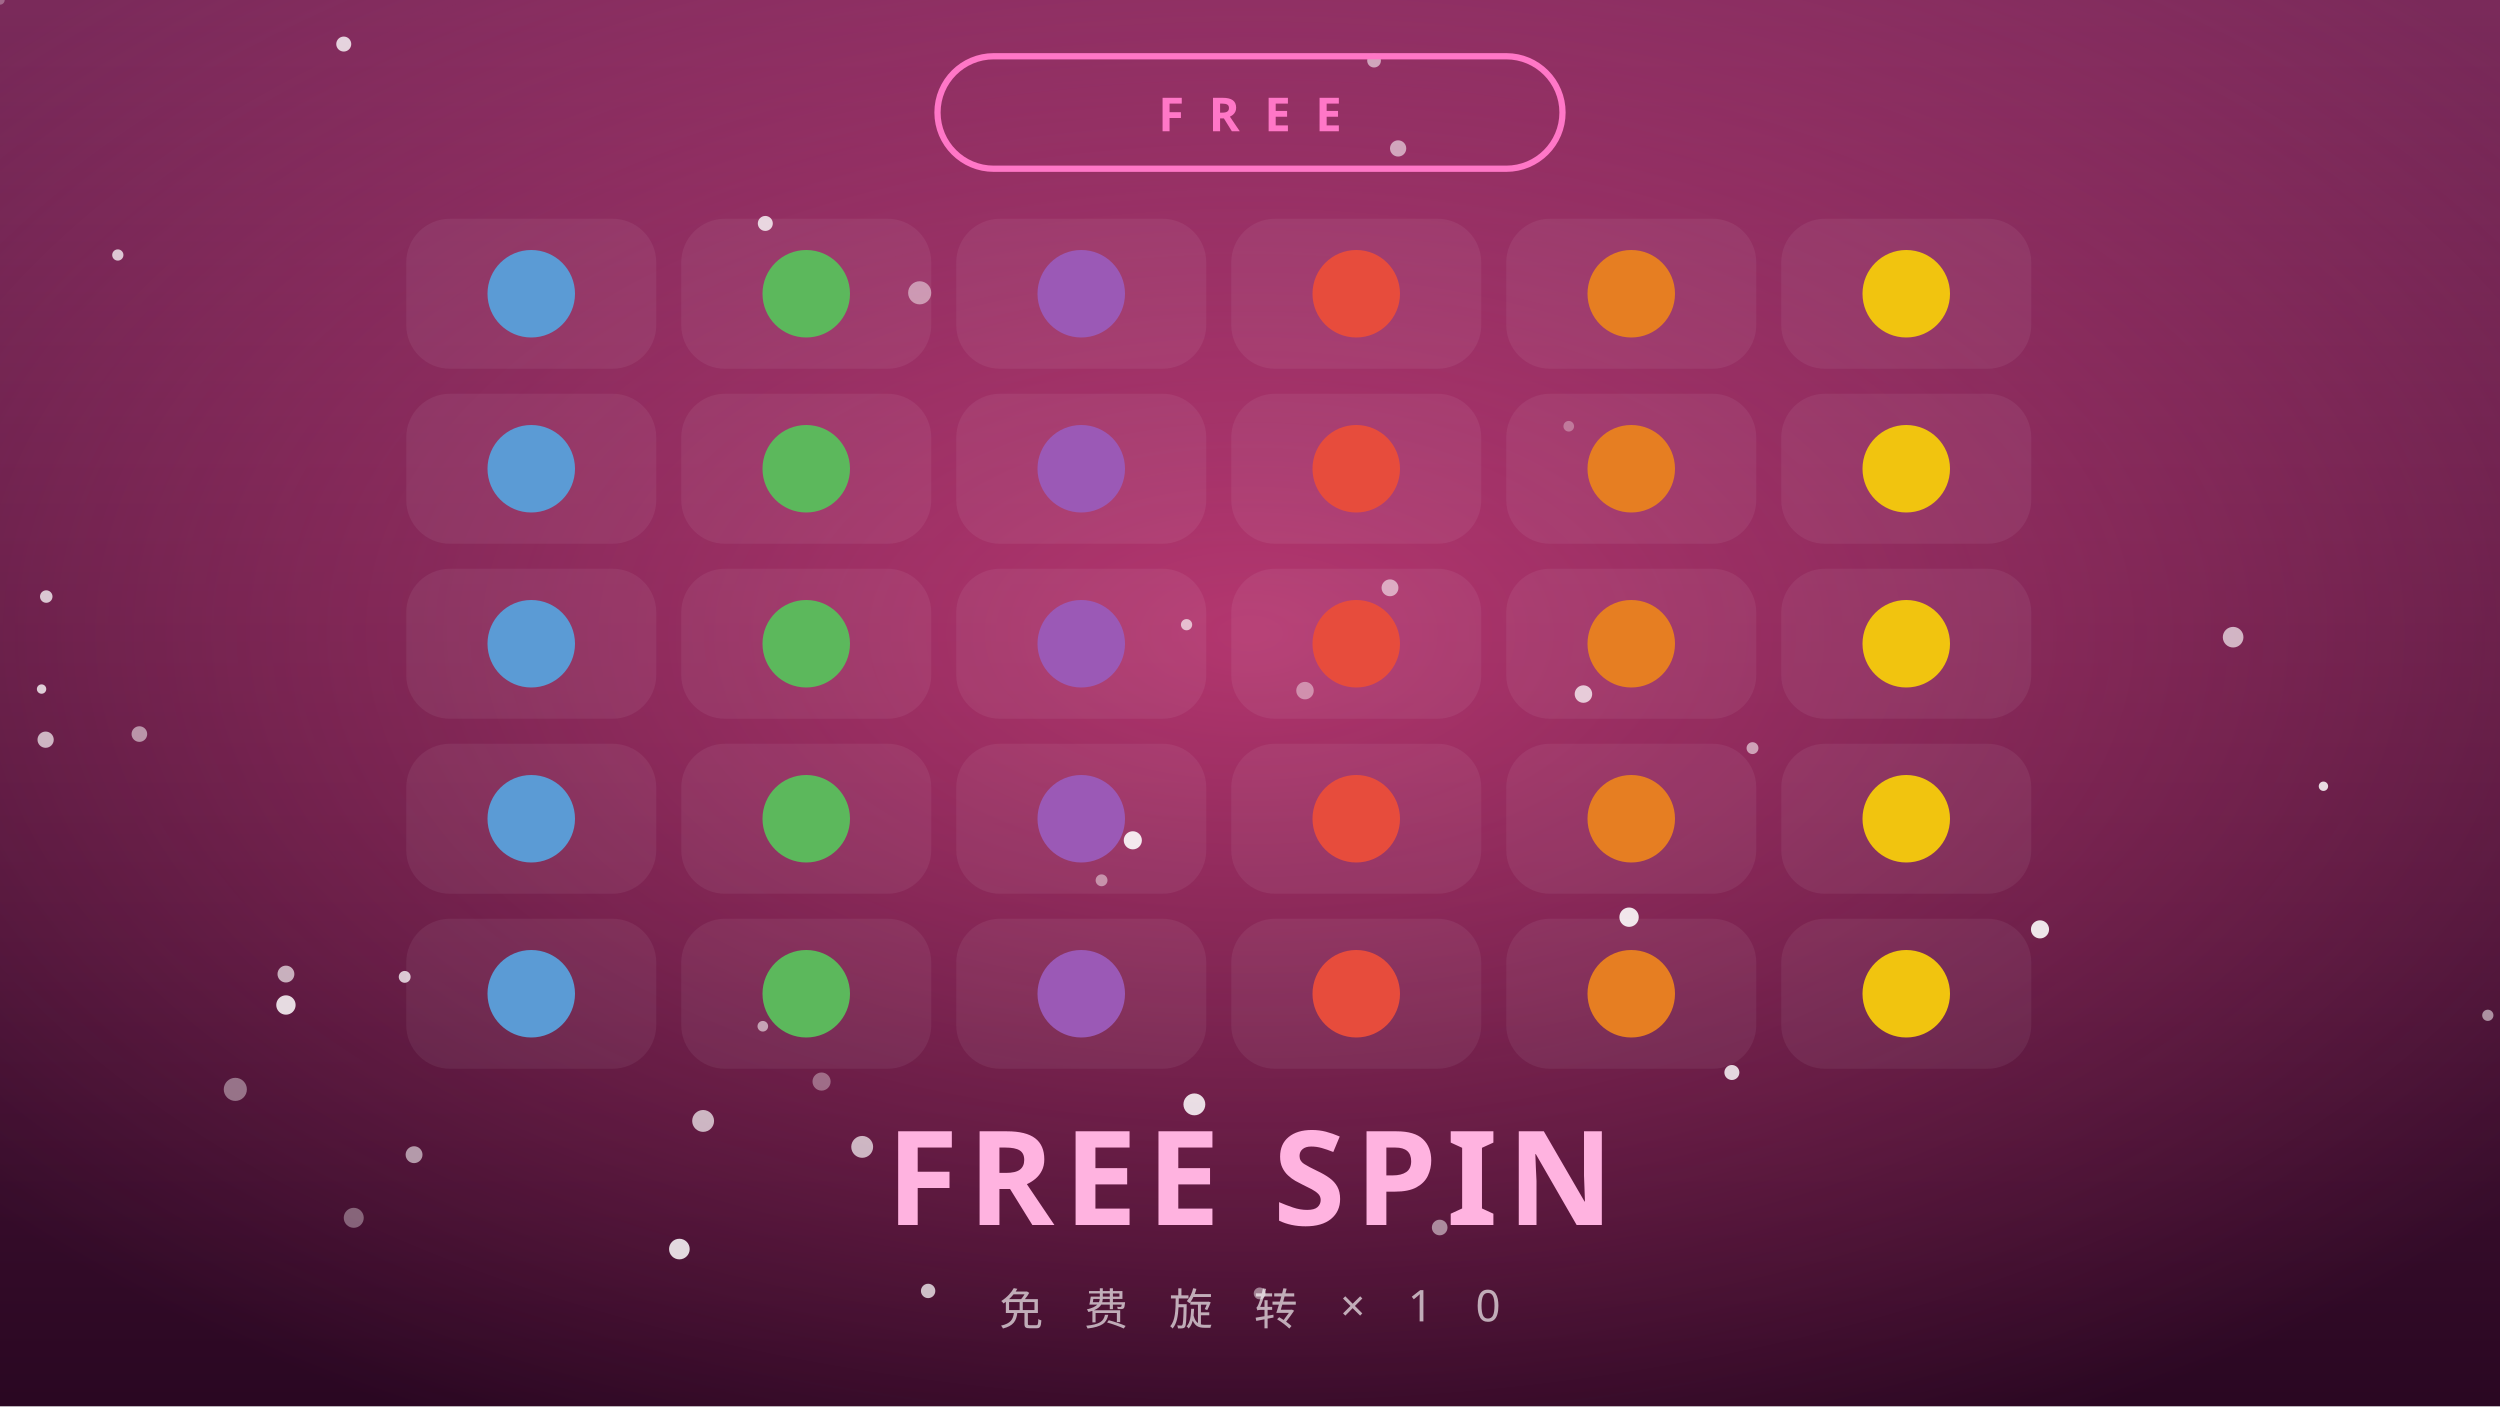
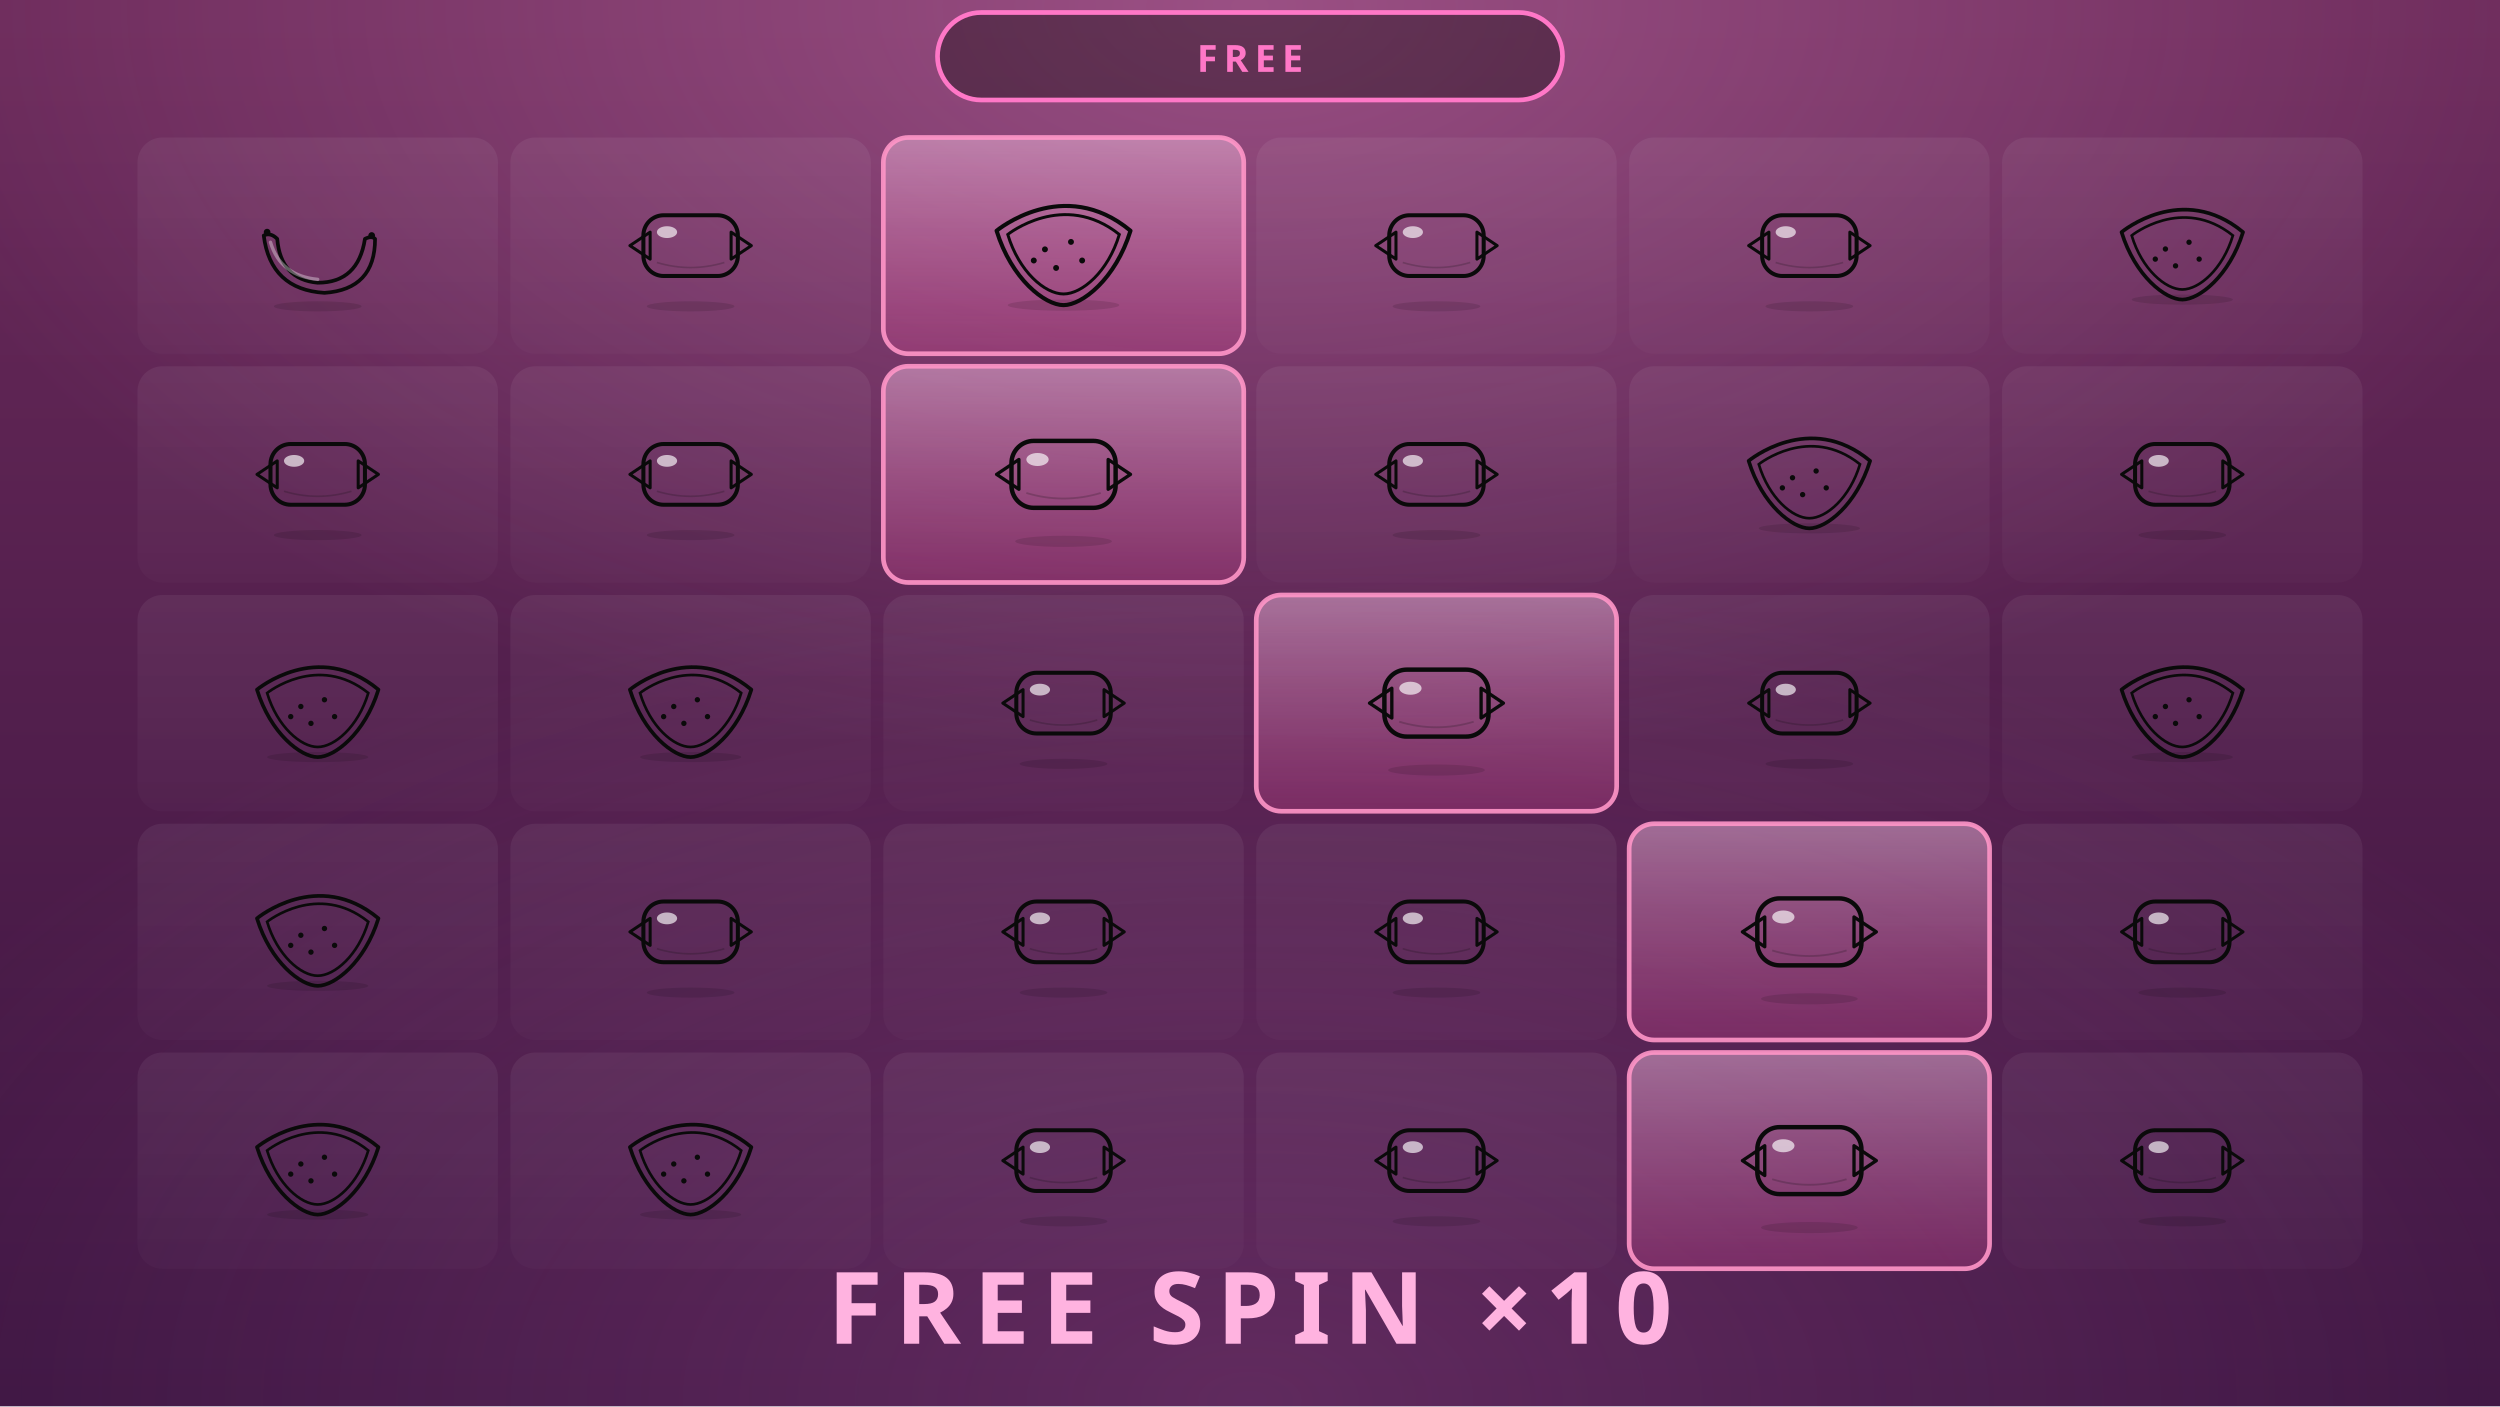
<svg xmlns="http://www.w3.org/2000/svg" viewBox="0 0 800 450" preserveAspectRatio="xMidYMid slice">
  <defs>
-     <linearGradient id="bg" x1="0" y1="0" x2="0" y2="1">
-       <stop offset="0" stop-color="#7a2a5a" />
-       <stop offset="1" stop-color="#2a0722" />
+     <linearGradient id="cellbg" x1="0" y1="0" x2="0" y2="1">
+       <stop offset="0" stop-color="#fff" stop-opacity=".06" />
+       <stop offset="1" stop-color="#fff" stop-opacity=".02" />
    </linearGradient>
-     <radialGradient id="glow" cx="0.5" cy="0.45" r="0.65">
-       <stop offset="0" stop-color="#ff4d94" stop-opacity=".55" />
-       <stop offset="1" stop-color="#ff4d94" stop-opacity="0" />
+     <linearGradient id="hlbg" x1="0" y1="0" x2="0" y2="1">
+       <stop offset="0" stop-color="#ffc8eb" stop-opacity=".4" />
+       <stop offset="1" stop-color="#d63b8a" stop-opacity=".25" />
+     </linearGradient>
+     <radialGradient id="st1" cx="50%" cy="0%" r="55%">
+       <stop offset="0" stop-color="#ffa0dc" stop-opacity=".32" />
+       <stop offset="1" stop-color="#ffa0dc" stop-opacity="0" />
    </radialGradient>
+     <radialGradient id="st2" cx="50%" cy="100%" r="60%">
+       <stop offset="0" stop-color="#e678c8" stop-opacity=".22" />
+       <stop offset="1" stop-color="#e678c8" stop-opacity="0" />
+     </radialGradient>
+     <linearGradient id="stbg" x1="0" y1="0" x2="0" y2="1">
+       <stop offset="0" stop-color="#6b2a5a" />
+       <stop offset="1" stop-color="#3a1440" />
+     </linearGradient>
  </defs>
-   <rect width="800" height="450" fill="url(#bg)" />
-   <rect width="800" height="450" fill="url(#glow)" />
-   <circle cx="0.0" cy="0.0" r="1.5" fill="#fff" opacity="0.30" />
-   <circle cx="132.5" cy="369.5" r="2.7" fill="#fff" opacity="0.57" />
-   <circle cx="652.8" cy="297.4" r="2.9" fill="#fff" opacity="0.88" />
-   <circle cx="444.8" cy="188.1" r="2.7" fill="#fff" opacity="0.57" />
-   <circle cx="129.5" cy="312.6" r="1.9" fill="#fff" opacity="0.76" />
-   <circle cx="460.7" cy="392.8" r="2.5" fill="#fff" opacity="0.50" />
-   <circle cx="362.5" cy="268.9" r="2.9" fill="#fff" opacity="0.89" />
-   <circle cx="91.5" cy="311.7" r="2.7" fill="#fff" opacity="0.65" />
-   <circle cx="379.7" cy="199.9" r="1.8" fill="#fff" opacity="0.66" />
-   <circle cx="13.3" cy="220.5" r="1.5" fill="#fff" opacity="0.78" />
-   <circle cx="294.3" cy="93.7" r="3.7" fill="#fff" opacity="0.48" />
-   <circle cx="554.2" cy="343.2" r="2.4" fill="#fff" opacity="0.82" />
-   <circle cx="75.3" cy="348.6" r="3.7" fill="#fff" opacity="0.40" />
-   <circle cx="113.2" cy="389.7" r="3.2" fill="#fff" opacity="0.35" />
-   <circle cx="44.6" cy="234.9" r="2.5" fill="#fff" opacity="0.52" />
-   <circle cx="714.6" cy="203.9" r="3.3" fill="#fff" opacity="0.66" />
-   <circle cx="37.7" cy="81.6" r="1.8" fill="#fff" opacity="0.74" />
-   <circle cx="796.1" cy="324.9" r="1.8" fill="#fff" opacity="0.53" />
-   <circle cx="244.9" cy="71.5" r="2.4" fill="#fff" opacity="0.79" />
-   <circle cx="14.8" cy="190.9" r="2.0" fill="#fff" opacity="0.75" />
-   <circle cx="352.5" cy="281.7" r="1.9" fill="#fff" opacity="0.46" />
-   <circle cx="743.5" cy="251.6" r="1.5" fill="#fff" opacity="0.84" />
-   <circle cx="417.6" cy="221.0" r="2.8" fill="#fff" opacity="0.42" />
-   <circle cx="439.7" cy="19.4" r="2.2" fill="#fff" opacity="0.57" />
-   <circle cx="403.1" cy="413.9" r="1.9" fill="#fff" opacity="0.46" />
-   <circle cx="506.7" cy="222.1" r="2.8" fill="#fff" opacity="0.74" />
-   <circle cx="560.8" cy="239.4" r="1.9" fill="#fff" opacity="0.56" />
-   <circle cx="110.0" cy="14.1" r="2.4" fill="#fff" opacity="0.79" />
-   <circle cx="244.1" cy="328.4" r="1.7" fill="#fff" opacity="0.56" />
-   <circle cx="297.0" cy="413.1" r="2.3" fill="#fff" opacity="0.73" />
-   <circle cx="217.4" cy="399.7" r="3.3" fill="#fff" opacity="0.84" />
-   <circle cx="91.5" cy="321.6" r="3.1" fill="#fff" opacity="0.84" />
-   <circle cx="382.2" cy="353.4" r="3.5" fill="#fff" opacity="0.85" />
-   <circle cx="447.4" cy="47.5" r="2.6" fill="#fff" opacity="0.57" />
-   <circle cx="502.0" cy="136.4" r="1.7" fill="#fff" opacity="0.31" />
-   <circle cx="275.9" cy="367.0" r="3.5" fill="#fff" opacity="0.68" />
-   <circle cx="521.3" cy="293.5" r="3.1" fill="#fff" opacity="0.88" />
-   <circle cx="262.9" cy="346.1" r="2.9" fill="#fff" opacity="0.35" />
-   <circle cx="14.6" cy="236.7" r="2.6" fill="#fff" opacity="0.67" />
-   <circle cx="225.0" cy="358.7" r="3.5" fill="#fff" opacity="0.68" />
-   <rect x="130" y="70" width="80" height="48" rx="14" fill="#fff" opacity="0.06" />
-   <circle cx="170" cy="94" r="14" fill="#5b9bd5" />
-   <rect x="218" y="70" width="80" height="48" rx="14" fill="#fff" opacity="0.06" />
-   <circle cx="258" cy="94" r="14" fill="#5cb85c" />
-   <rect x="306" y="70" width="80" height="48" rx="14" fill="#fff" opacity="0.06" />
-   <circle cx="346" cy="94" r="14" fill="#9b59b6" />
-   <rect x="394" y="70" width="80" height="48" rx="14" fill="#fff" opacity="0.06" />
-   <circle cx="434" cy="94" r="14" fill="#e74c3c" />
-   <rect x="482" y="70" width="80" height="48" rx="14" fill="#fff" opacity="0.06" />
-   <circle cx="522" cy="94" r="14" fill="#e67e22" />
-   <rect x="570" y="70" width="80" height="48" rx="14" fill="#fff" opacity="0.06" />
-   <circle cx="610" cy="94" r="14" fill="#f1c40f" />
-   <rect x="130" y="126" width="80" height="48" rx="14" fill="#fff" opacity="0.06" />
-   <circle cx="170" cy="150" r="14" fill="#5b9bd5" />
-   <rect x="218" y="126" width="80" height="48" rx="14" fill="#fff" opacity="0.06" />
-   <circle cx="258" cy="150" r="14" fill="#5cb85c" />
-   <rect x="306" y="126" width="80" height="48" rx="14" fill="#fff" opacity="0.06" />
-   <circle cx="346" cy="150" r="14" fill="#9b59b6" />
-   <rect x="394" y="126" width="80" height="48" rx="14" fill="#fff" opacity="0.06" />
-   <circle cx="434" cy="150" r="14" fill="#e74c3c" />
-   <rect x="482" y="126" width="80" height="48" rx="14" fill="#fff" opacity="0.06" />
-   <circle cx="522" cy="150" r="14" fill="#e67e22" />
-   <rect x="570" y="126" width="80" height="48" rx="14" fill="#fff" opacity="0.06" />
-   <circle cx="610" cy="150" r="14" fill="#f1c40f" />
-   <rect x="130" y="182" width="80" height="48" rx="14" fill="#fff" opacity="0.06" />
-   <circle cx="170" cy="206" r="14" fill="#5b9bd5" />
-   <rect x="218" y="182" width="80" height="48" rx="14" fill="#fff" opacity="0.06" />
-   <circle cx="258" cy="206" r="14" fill="#5cb85c" />
-   <rect x="306" y="182" width="80" height="48" rx="14" fill="#fff" opacity="0.06" />
-   <circle cx="346" cy="206" r="14" fill="#9b59b6" />
-   <rect x="394" y="182" width="80" height="48" rx="14" fill="#fff" opacity="0.06" />
-   <circle cx="434" cy="206" r="14" fill="#e74c3c" />
-   <rect x="482" y="182" width="80" height="48" rx="14" fill="#fff" opacity="0.06" />
-   <circle cx="522" cy="206" r="14" fill="#e67e22" />
-   <rect x="570" y="182" width="80" height="48" rx="14" fill="#fff" opacity="0.06" />
-   <circle cx="610" cy="206" r="14" fill="#f1c40f" />
-   <rect x="130" y="238" width="80" height="48" rx="14" fill="#fff" opacity="0.06" />
-   <circle cx="170" cy="262" r="14" fill="#5b9bd5" />
-   <rect x="218" y="238" width="80" height="48" rx="14" fill="#fff" opacity="0.06" />
-   <circle cx="258" cy="262" r="14" fill="#5cb85c" />
-   <rect x="306" y="238" width="80" height="48" rx="14" fill="#fff" opacity="0.06" />
-   <circle cx="346" cy="262" r="14" fill="#9b59b6" />
-   <rect x="394" y="238" width="80" height="48" rx="14" fill="#fff" opacity="0.06" />
-   <circle cx="434" cy="262" r="14" fill="#e74c3c" />
-   <rect x="482" y="238" width="80" height="48" rx="14" fill="#fff" opacity="0.06" />
-   <circle cx="522" cy="262" r="14" fill="#e67e22" />
-   <rect x="570" y="238" width="80" height="48" rx="14" fill="#fff" opacity="0.06" />
-   <circle cx="610" cy="262" r="14" fill="#f1c40f" />
-   <rect x="130" y="294" width="80" height="48" rx="14" fill="#fff" opacity="0.06" />
-   <circle cx="170" cy="318" r="14" fill="#5b9bd5" />
-   <rect x="218" y="294" width="80" height="48" rx="14" fill="#fff" opacity="0.06" />
-   <circle cx="258" cy="318" r="14" fill="#5cb85c" />
-   <rect x="306" y="294" width="80" height="48" rx="14" fill="#fff" opacity="0.06" />
-   <circle cx="346" cy="318" r="14" fill="#9b59b6" />
-   <rect x="394" y="294" width="80" height="48" rx="14" fill="#fff" opacity="0.06" />
-   <circle cx="434" cy="318" r="14" fill="#e74c3c" />
-   <rect x="482" y="294" width="80" height="48" rx="14" fill="#fff" opacity="0.06" />
-   <circle cx="522" cy="318" r="14" fill="#e67e22" />
-   <rect x="570" y="294" width="80" height="48" rx="14" fill="#fff" opacity="0.06" />
-   <circle cx="610" cy="318" r="14" fill="#f1c40f" />
-   <rect x="300" y="18" width="200" height="36" rx="18" fill="none" stroke="#ff77c7" stroke-width="2" />
-   <text x="400" y="42" text-anchor="middle" font-size="15" font-weight="700" fill="#ff77c7" font-family="system-ui,sans-serif" letter-spacing="2">F R E E</text>
-   <text x="400" y="392" text-anchor="middle" font-size="42" font-weight="900" fill="#ffb3e0" font-family="system-ui,sans-serif" letter-spacing="3">FREE SPIN</text>
-   <text x="400" y="424" text-anchor="middle" font-size="14" font-weight="500" fill="rgba(255,255,255,.65)" font-family="system-ui,sans-serif" letter-spacing="5">免 费 旋 转 × 1 0</text>
+   <rect width="800" height="450" fill="url(#stbg)" />
+   <rect width="800" height="450" fill="url(#st1)" />
+   <rect width="800" height="450" fill="url(#st2)" />
+   <rect x="44" y="44" width="115.333" height="69.2" rx="8" fill="url(#cellbg)" />
+   <svg x="74.679" y="51.612" width="53.976" height="53.976" viewBox="0 0 100 100">
+     <ellipse cx="50" cy="86" rx="26" ry="3" fill="#000" opacity=".12" />
+     <path d="M18 44 Q22 76 54 78 Q84 76 84 46 Q82 44 78 46 Q74 72 50 72 Q28 70 26 46 Q22 42 18 44 Z" fill="url(#sw-banana)" stroke="#0a0a0a" stroke-width="2.2" stroke-linejoin="round" />
+     <path d="M22 48 Q28 68 50 70" stroke="#fff" stroke-width="2" fill="none" opacity=".35" stroke-linecap="round" />
+     <circle cx="20" cy="42" r="2" fill="#0a0a0a" />
+     <circle cx="82" cy="44" r="2" fill="#0a0a0a" />
+   </svg>
+   <rect x="163.333" y="44" width="115.333" height="69.2" rx="8" fill="url(#cellbg)" />
+   <svg x="194.012" y="51.612" width="53.976" height="53.976" viewBox="0 0 100 100">
+     <ellipse cx="50" cy="86" rx="26" ry="3" fill="#000" opacity=".12" />
+     <path d="M14 50 L26 42 L26 58 Z" fill="url(#sw-blue)" stroke="#0a0a0a" stroke-width="1.8" stroke-linejoin="round" />
+     <path d="M86 50 L74 42 L74 58 Z" fill="url(#sw-blue)" stroke="#0a0a0a" stroke-width="1.8" stroke-linejoin="round" />
+     <rect x="22" y="32" width="56" height="36" rx="12" fill="url(#sw-blue)" stroke="#0a0a0a" stroke-width="2.4" />
+     <ellipse cx="36" cy="42" rx="6" ry="3.5" fill="#fff" opacity="0.65" />
+     <path d="M30 60 Q50 66 70 60" stroke="#0a0a0a" stroke-width="1" fill="none" opacity=".2" />
+   </svg>
+   <rect x="282.667" y="44" width="115.333" height="69.2" rx="8" fill="url(#cellbg)" />
+   <rect x="282.667" y="44" width="115.333" height="69.2" rx="8" fill="url(#hlbg)" stroke="rgba(255,150,200,.9)" stroke-width="1.5" />
+   <svg x="310.577" y="48.844" width="59.512" height="59.512" viewBox="0 0 100 100">
+     <ellipse cx="50" cy="82" rx="30" ry="3" fill="#000" opacity=".12" />
+     <path d="M14 42 C14 42 50 12 86 42 C78 68 60 82 50 82 C40 82 22 68 14 42 Z" fill="url(#sw-green)" stroke="#0a0a0a" stroke-width="2.2" stroke-linejoin="round" />
+     <path d="M20 44 C20 44 50 20 80 44 C74 64 60 76 50 76 C40 76 26 64 20 44 Z" fill="url(#sw-watermelon)" stroke="#0a0a0a" stroke-width="1.6" />
+     <circle cx="40" cy="52" r="1.6" fill="#0a0a0a" />
+     <circle cx="54" cy="48" r="1.6" fill="#0a0a0a" />
+     <circle cx="60" cy="58" r="1.6" fill="#0a0a0a" />
+     <circle cx="46" cy="62" r="1.6" fill="#0a0a0a" />
+     <circle cx="34" cy="58" r="1.6" fill="#0a0a0a" />
+   </svg>
+   <rect x="402" y="44" width="115.333" height="69.2" rx="8" fill="url(#cellbg)" />
+   <svg x="432.679" y="51.612" width="53.976" height="53.976" viewBox="0 0 100 100">
+     <ellipse cx="50" cy="86" rx="26" ry="3" fill="#000" opacity=".12" />
+     <path d="M14 50 L26 42 L26 58 Z" fill="url(#sw-orange)" stroke="#0a0a0a" stroke-width="1.8" stroke-linejoin="round" />
+     <path d="M86 50 L74 42 L74 58 Z" fill="url(#sw-orange)" stroke="#0a0a0a" stroke-width="1.8" stroke-linejoin="round" />
+     <rect x="22" y="32" width="56" height="36" rx="12" fill="url(#sw-orange)" stroke="#0a0a0a" stroke-width="2.4" />
+     <ellipse cx="36" cy="42" rx="6" ry="3.5" fill="#fff" opacity="0.65" />
+     <path d="M30 60 Q50 66 70 60" stroke="#0a0a0a" stroke-width="1" fill="none" opacity=".2" />
+   </svg>
+   <rect x="521.333" y="44" width="115.333" height="69.2" rx="8" fill="url(#cellbg)" />
+   <svg x="552.012" y="51.612" width="53.976" height="53.976" viewBox="0 0 100 100">
+     <ellipse cx="50" cy="86" rx="26" ry="3" fill="#000" opacity=".12" />
+     <path d="M14 50 L26 42 L26 58 Z" fill="url(#sw-blue)" stroke="#0a0a0a" stroke-width="1.8" stroke-linejoin="round" />
+     <path d="M86 50 L74 42 L74 58 Z" fill="url(#sw-blue)" stroke="#0a0a0a" stroke-width="1.8" stroke-linejoin="round" />
+     <rect x="22" y="32" width="56" height="36" rx="12" fill="url(#sw-blue)" stroke="#0a0a0a" stroke-width="2.4" />
+     <ellipse cx="36" cy="42" rx="6" ry="3.5" fill="#fff" opacity="0.65" />
+     <path d="M30 60 Q50 66 70 60" stroke="#0a0a0a" stroke-width="1" fill="none" opacity=".2" />
+   </svg>
+   <rect x="640.667" y="44" width="115.333" height="69.2" rx="8" fill="url(#cellbg)" />
+   <svg x="671.345" y="51.612" width="53.976" height="53.976" viewBox="0 0 100 100">
+     <ellipse cx="50" cy="82" rx="30" ry="3" fill="#000" opacity=".12" />
+     <path d="M14 42 C14 42 50 12 86 42 C78 68 60 82 50 82 C40 82 22 68 14 42 Z" fill="url(#sw-green)" stroke="#0a0a0a" stroke-width="2.2" stroke-linejoin="round" />
+     <path d="M20 44 C20 44 50 20 80 44 C74 64 60 76 50 76 C40 76 26 64 20 44 Z" fill="url(#sw-watermelon)" stroke="#0a0a0a" stroke-width="1.6" />
+     <circle cx="40" cy="52" r="1.6" fill="#0a0a0a" />
+     <circle cx="54" cy="48" r="1.6" fill="#0a0a0a" />
+     <circle cx="60" cy="58" r="1.6" fill="#0a0a0a" />
+     <circle cx="46" cy="62" r="1.6" fill="#0a0a0a" />
+     <circle cx="34" cy="58" r="1.6" fill="#0a0a0a" />
+   </svg>
+   <rect x="44" y="117.2" width="115.333" height="69.2" rx="8" fill="url(#cellbg)" />
+   <svg x="74.679" y="124.812" width="53.976" height="53.976" viewBox="0 0 100 100">
+     <ellipse cx="50" cy="86" rx="26" ry="3" fill="#000" opacity=".12" />
+     <path d="M14 50 L26 42 L26 58 Z" fill="url(#sw-blue)" stroke="#0a0a0a" stroke-width="1.8" stroke-linejoin="round" />
+     <path d="M86 50 L74 42 L74 58 Z" fill="url(#sw-blue)" stroke="#0a0a0a" stroke-width="1.8" stroke-linejoin="round" />
+     <rect x="22" y="32" width="56" height="36" rx="12" fill="url(#sw-blue)" stroke="#0a0a0a" stroke-width="2.4" />
+     <ellipse cx="36" cy="42" rx="6" ry="3.5" fill="#fff" opacity="0.65" />
+     <path d="M30 60 Q50 66 70 60" stroke="#0a0a0a" stroke-width="1" fill="none" opacity=".2" />
+   </svg>
+   <rect x="163.333" y="117.2" width="115.333" height="69.2" rx="8" fill="url(#cellbg)" />
+   <svg x="194.012" y="124.812" width="53.976" height="53.976" viewBox="0 0 100 100">
+     <ellipse cx="50" cy="86" rx="26" ry="3" fill="#000" opacity=".12" />
+     <path d="M14 50 L26 42 L26 58 Z" fill="url(#sw-blue)" stroke="#0a0a0a" stroke-width="1.8" stroke-linejoin="round" />
+     <path d="M86 50 L74 42 L74 58 Z" fill="url(#sw-blue)" stroke="#0a0a0a" stroke-width="1.8" stroke-linejoin="round" />
+     <rect x="22" y="32" width="56" height="36" rx="12" fill="url(#sw-blue)" stroke="#0a0a0a" stroke-width="2.4" />
+     <ellipse cx="36" cy="42" rx="6" ry="3.5" fill="#fff" opacity="0.65" />
+     <path d="M30 60 Q50 66 70 60" stroke="#0a0a0a" stroke-width="1" fill="none" opacity=".2" />
+   </svg>
+   <rect x="282.667" y="117.2" width="115.333" height="69.2" rx="8" fill="url(#cellbg)" />
+   <rect x="282.667" y="117.2" width="115.333" height="69.2" rx="8" fill="url(#hlbg)" stroke="rgba(255,150,200,.9)" stroke-width="1.5" />
+   <svg x="310.577" y="122.044" width="59.512" height="59.512" viewBox="0 0 100 100">
+     <ellipse cx="50" cy="86" rx="26" ry="3" fill="#000" opacity=".12" />
+     <path d="M14 50 L26 42 L26 58 Z" fill="url(#sw-blue)" stroke="#0a0a0a" stroke-width="1.8" stroke-linejoin="round" />
+     <path d="M86 50 L74 42 L74 58 Z" fill="url(#sw-blue)" stroke="#0a0a0a" stroke-width="1.8" stroke-linejoin="round" />
+     <rect x="22" y="32" width="56" height="36" rx="12" fill="url(#sw-blue)" stroke="#0a0a0a" stroke-width="2.4" />
+     <ellipse cx="36" cy="42" rx="6" ry="3.5" fill="#fff" opacity="0.65" />
+     <path d="M30 60 Q50 66 70 60" stroke="#0a0a0a" stroke-width="1" fill="none" opacity=".2" />
+   </svg>
+   <rect x="402" y="117.2" width="115.333" height="69.2" rx="8" fill="url(#cellbg)" />
+   <svg x="432.679" y="124.812" width="53.976" height="53.976" viewBox="0 0 100 100">
+     <ellipse cx="50" cy="86" rx="26" ry="3" fill="#000" opacity=".12" />
+     <path d="M14 50 L26 42 L26 58 Z" fill="url(#sw-orange)" stroke="#0a0a0a" stroke-width="1.8" stroke-linejoin="round" />
+     <path d="M86 50 L74 42 L74 58 Z" fill="url(#sw-orange)" stroke="#0a0a0a" stroke-width="1.8" stroke-linejoin="round" />
+     <rect x="22" y="32" width="56" height="36" rx="12" fill="url(#sw-orange)" stroke="#0a0a0a" stroke-width="2.4" />
+     <ellipse cx="36" cy="42" rx="6" ry="3.5" fill="#fff" opacity="0.65" />
+     <path d="M30 60 Q50 66 70 60" stroke="#0a0a0a" stroke-width="1" fill="none" opacity=".2" />
+   </svg>
+   <rect x="521.333" y="117.2" width="115.333" height="69.2" rx="8" fill="url(#cellbg)" />
+   <svg x="552.012" y="124.812" width="53.976" height="53.976" viewBox="0 0 100 100">
+     <ellipse cx="50" cy="82" rx="30" ry="3" fill="#000" opacity=".12" />
+     <path d="M14 42 C14 42 50 12 86 42 C78 68 60 82 50 82 C40 82 22 68 14 42 Z" fill="url(#sw-green)" stroke="#0a0a0a" stroke-width="2.2" stroke-linejoin="round" />
+     <path d="M20 44 C20 44 50 20 80 44 C74 64 60 76 50 76 C40 76 26 64 20 44 Z" fill="url(#sw-watermelon)" stroke="#0a0a0a" stroke-width="1.6" />
+     <circle cx="40" cy="52" r="1.6" fill="#0a0a0a" />
+     <circle cx="54" cy="48" r="1.6" fill="#0a0a0a" />
+     <circle cx="60" cy="58" r="1.6" fill="#0a0a0a" />
+     <circle cx="46" cy="62" r="1.6" fill="#0a0a0a" />
+     <circle cx="34" cy="58" r="1.6" fill="#0a0a0a" />
+   </svg>
+   <rect x="640.667" y="117.2" width="115.333" height="69.2" rx="8" fill="url(#cellbg)" />
+   <svg x="671.345" y="124.812" width="53.976" height="53.976" viewBox="0 0 100 100">
+     <ellipse cx="50" cy="86" rx="26" ry="3" fill="#000" opacity=".12" />
+     <path d="M14 50 L26 42 L26 58 Z" fill="url(#sw-blue)" stroke="#0a0a0a" stroke-width="1.8" stroke-linejoin="round" />
+     <path d="M86 50 L74 42 L74 58 Z" fill="url(#sw-blue)" stroke="#0a0a0a" stroke-width="1.8" stroke-linejoin="round" />
+     <rect x="22" y="32" width="56" height="36" rx="12" fill="url(#sw-blue)" stroke="#0a0a0a" stroke-width="2.4" />
+     <ellipse cx="36" cy="42" rx="6" ry="3.5" fill="#fff" opacity="0.65" />
+     <path d="M30 60 Q50 66 70 60" stroke="#0a0a0a" stroke-width="1" fill="none" opacity=".2" />
+   </svg>
+   <rect x="44" y="190.4" width="115.333" height="69.2" rx="8" fill="url(#cellbg)" />
+   <svg x="74.679" y="198.012" width="53.976" height="53.976" viewBox="0 0 100 100">
+     <ellipse cx="50" cy="82" rx="30" ry="3" fill="#000" opacity=".12" />
+     <path d="M14 42 C14 42 50 12 86 42 C78 68 60 82 50 82 C40 82 22 68 14 42 Z" fill="url(#sw-green)" stroke="#0a0a0a" stroke-width="2.2" stroke-linejoin="round" />
+     <path d="M20 44 C20 44 50 20 80 44 C74 64 60 76 50 76 C40 76 26 64 20 44 Z" fill="url(#sw-watermelon)" stroke="#0a0a0a" stroke-width="1.6" />
+     <circle cx="40" cy="52" r="1.6" fill="#0a0a0a" />
+     <circle cx="54" cy="48" r="1.6" fill="#0a0a0a" />
+     <circle cx="60" cy="58" r="1.6" fill="#0a0a0a" />
+     <circle cx="46" cy="62" r="1.6" fill="#0a0a0a" />
+     <circle cx="34" cy="58" r="1.6" fill="#0a0a0a" />
+   </svg>
+   <rect x="163.333" y="190.4" width="115.333" height="69.2" rx="8" fill="url(#cellbg)" />
+   <svg x="194.012" y="198.012" width="53.976" height="53.976" viewBox="0 0 100 100">
+     <ellipse cx="50" cy="82" rx="30" ry="3" fill="#000" opacity=".12" />
+     <path d="M14 42 C14 42 50 12 86 42 C78 68 60 82 50 82 C40 82 22 68 14 42 Z" fill="url(#sw-green)" stroke="#0a0a0a" stroke-width="2.2" stroke-linejoin="round" />
+     <path d="M20 44 C20 44 50 20 80 44 C74 64 60 76 50 76 C40 76 26 64 20 44 Z" fill="url(#sw-watermelon)" stroke="#0a0a0a" stroke-width="1.6" />
+     <circle cx="40" cy="52" r="1.6" fill="#0a0a0a" />
+     <circle cx="54" cy="48" r="1.6" fill="#0a0a0a" />
+     <circle cx="60" cy="58" r="1.6" fill="#0a0a0a" />
+     <circle cx="46" cy="62" r="1.6" fill="#0a0a0a" />
+     <circle cx="34" cy="58" r="1.6" fill="#0a0a0a" />
+   </svg>
+   <rect x="282.667" y="190.4" width="115.333" height="69.2" rx="8" fill="url(#cellbg)" />
+   <svg x="313.345" y="198.012" width="53.976" height="53.976" viewBox="0 0 100 100">
+     <ellipse cx="50" cy="86" rx="26" ry="3" fill="#000" opacity=".12" />
+     <path d="M14 50 L26 42 L26 58 Z" fill="url(#sw-blue)" stroke="#0a0a0a" stroke-width="1.8" stroke-linejoin="round" />
+     <path d="M86 50 L74 42 L74 58 Z" fill="url(#sw-blue)" stroke="#0a0a0a" stroke-width="1.8" stroke-linejoin="round" />
+     <rect x="22" y="32" width="56" height="36" rx="12" fill="url(#sw-blue)" stroke="#0a0a0a" stroke-width="2.4" />
+     <ellipse cx="36" cy="42" rx="6" ry="3.5" fill="#fff" opacity="0.65" />
+     <path d="M30 60 Q50 66 70 60" stroke="#0a0a0a" stroke-width="1" fill="none" opacity=".2" />
+   </svg>
+   <rect x="402" y="190.4" width="115.333" height="69.2" rx="8" fill="url(#cellbg)" />
+   <rect x="402" y="190.4" width="115.333" height="69.2" rx="8" fill="url(#hlbg)" stroke="rgba(255,150,200,.9)" stroke-width="1.5" />
+   <svg x="429.911" y="195.244" width="59.512" height="59.512" viewBox="0 0 100 100">
+     <ellipse cx="50" cy="86" rx="26" ry="3" fill="#000" opacity=".12" />
+     <path d="M14 50 L26 42 L26 58 Z" fill="url(#sw-orange)" stroke="#0a0a0a" stroke-width="1.8" stroke-linejoin="round" />
+     <path d="M86 50 L74 42 L74 58 Z" fill="url(#sw-orange)" stroke="#0a0a0a" stroke-width="1.8" stroke-linejoin="round" />
+     <rect x="22" y="32" width="56" height="36" rx="12" fill="url(#sw-orange)" stroke="#0a0a0a" stroke-width="2.4" />
+     <ellipse cx="36" cy="42" rx="6" ry="3.5" fill="#fff" opacity="0.65" />
+     <path d="M30 60 Q50 66 70 60" stroke="#0a0a0a" stroke-width="1" fill="none" opacity=".2" />
+   </svg>
+   <rect x="521.333" y="190.4" width="115.333" height="69.2" rx="8" fill="url(#cellbg)" />
+   <svg x="552.012" y="198.012" width="53.976" height="53.976" viewBox="0 0 100 100">
+     <ellipse cx="50" cy="86" rx="26" ry="3" fill="#000" opacity=".12" />
+     <path d="M14 50 L26 42 L26 58 Z" fill="url(#sw-orange)" stroke="#0a0a0a" stroke-width="1.8" stroke-linejoin="round" />
+     <path d="M86 50 L74 42 L74 58 Z" fill="url(#sw-orange)" stroke="#0a0a0a" stroke-width="1.8" stroke-linejoin="round" />
+     <rect x="22" y="32" width="56" height="36" rx="12" fill="url(#sw-orange)" stroke="#0a0a0a" stroke-width="2.4" />
+     <ellipse cx="36" cy="42" rx="6" ry="3.5" fill="#fff" opacity="0.65" />
+     <path d="M30 60 Q50 66 70 60" stroke="#0a0a0a" stroke-width="1" fill="none" opacity=".2" />
+   </svg>
+   <rect x="640.667" y="190.4" width="115.333" height="69.2" rx="8" fill="url(#cellbg)" />
+   <svg x="671.345" y="198.012" width="53.976" height="53.976" viewBox="0 0 100 100">
+     <ellipse cx="50" cy="82" rx="30" ry="3" fill="#000" opacity=".12" />
+     <path d="M14 42 C14 42 50 12 86 42 C78 68 60 82 50 82 C40 82 22 68 14 42 Z" fill="url(#sw-green)" stroke="#0a0a0a" stroke-width="2.2" stroke-linejoin="round" />
+     <path d="M20 44 C20 44 50 20 80 44 C74 64 60 76 50 76 C40 76 26 64 20 44 Z" fill="url(#sw-watermelon)" stroke="#0a0a0a" stroke-width="1.6" />
+     <circle cx="40" cy="52" r="1.6" fill="#0a0a0a" />
+     <circle cx="54" cy="48" r="1.6" fill="#0a0a0a" />
+     <circle cx="60" cy="58" r="1.6" fill="#0a0a0a" />
+     <circle cx="46" cy="62" r="1.6" fill="#0a0a0a" />
+     <circle cx="34" cy="58" r="1.6" fill="#0a0a0a" />
+   </svg>
+   <rect x="44" y="263.6" width="115.333" height="69.2" rx="8" fill="url(#cellbg)" />
+   <svg x="74.679" y="271.212" width="53.976" height="53.976" viewBox="0 0 100 100">
+     <ellipse cx="50" cy="82" rx="30" ry="3" fill="#000" opacity=".12" />
+     <path d="M14 42 C14 42 50 12 86 42 C78 68 60 82 50 82 C40 82 22 68 14 42 Z" fill="url(#sw-green)" stroke="#0a0a0a" stroke-width="2.2" stroke-linejoin="round" />
+     <path d="M20 44 C20 44 50 20 80 44 C74 64 60 76 50 76 C40 76 26 64 20 44 Z" fill="url(#sw-watermelon)" stroke="#0a0a0a" stroke-width="1.6" />
+     <circle cx="40" cy="52" r="1.6" fill="#0a0a0a" />
+     <circle cx="54" cy="48" r="1.6" fill="#0a0a0a" />
+     <circle cx="60" cy="58" r="1.6" fill="#0a0a0a" />
+     <circle cx="46" cy="62" r="1.6" fill="#0a0a0a" />
+     <circle cx="34" cy="58" r="1.6" fill="#0a0a0a" />
+   </svg>
+   <rect x="163.333" y="263.6" width="115.333" height="69.2" rx="8" fill="url(#cellbg)" />
+   <svg x="194.012" y="271.212" width="53.976" height="53.976" viewBox="0 0 100 100">
+     <ellipse cx="50" cy="86" rx="26" ry="3" fill="#000" opacity=".12" />
+     <path d="M14 50 L26 42 L26 58 Z" fill="url(#sw-blue)" stroke="#0a0a0a" stroke-width="1.8" stroke-linejoin="round" />
+     <path d="M86 50 L74 42 L74 58 Z" fill="url(#sw-blue)" stroke="#0a0a0a" stroke-width="1.8" stroke-linejoin="round" />
+     <rect x="22" y="32" width="56" height="36" rx="12" fill="url(#sw-blue)" stroke="#0a0a0a" stroke-width="2.4" />
+     <ellipse cx="36" cy="42" rx="6" ry="3.5" fill="#fff" opacity="0.65" />
+     <path d="M30 60 Q50 66 70 60" stroke="#0a0a0a" stroke-width="1" fill="none" opacity=".2" />
+   </svg>
+   <rect x="282.667" y="263.6" width="115.333" height="69.2" rx="8" fill="url(#cellbg)" />
+   <svg x="313.345" y="271.212" width="53.976" height="53.976" viewBox="0 0 100 100">
+     <ellipse cx="50" cy="86" rx="26" ry="3" fill="#000" opacity=".12" />
+     <path d="M14 50 L26 42 L26 58 Z" fill="url(#sw-orange)" stroke="#0a0a0a" stroke-width="1.8" stroke-linejoin="round" />
+     <path d="M86 50 L74 42 L74 58 Z" fill="url(#sw-orange)" stroke="#0a0a0a" stroke-width="1.8" stroke-linejoin="round" />
+     <rect x="22" y="32" width="56" height="36" rx="12" fill="url(#sw-orange)" stroke="#0a0a0a" stroke-width="2.4" />
+     <ellipse cx="36" cy="42" rx="6" ry="3.5" fill="#fff" opacity="0.65" />
+     <path d="M30 60 Q50 66 70 60" stroke="#0a0a0a" stroke-width="1" fill="none" opacity=".2" />
+   </svg>
+   <rect x="402" y="263.6" width="115.333" height="69.2" rx="8" fill="url(#cellbg)" />
+   <svg x="432.679" y="271.212" width="53.976" height="53.976" viewBox="0 0 100 100">
+     <ellipse cx="50" cy="86" rx="26" ry="3" fill="#000" opacity=".12" />
+     <path d="M14 50 L26 42 L26 58 Z" fill="url(#sw-blue)" stroke="#0a0a0a" stroke-width="1.8" stroke-linejoin="round" />
+     <path d="M86 50 L74 42 L74 58 Z" fill="url(#sw-blue)" stroke="#0a0a0a" stroke-width="1.8" stroke-linejoin="round" />
+     <rect x="22" y="32" width="56" height="36" rx="12" fill="url(#sw-blue)" stroke="#0a0a0a" stroke-width="2.4" />
+     <ellipse cx="36" cy="42" rx="6" ry="3.5" fill="#fff" opacity="0.65" />
+     <path d="M30 60 Q50 66 70 60" stroke="#0a0a0a" stroke-width="1" fill="none" opacity=".2" />
+   </svg>
+   <rect x="521.333" y="263.6" width="115.333" height="69.2" rx="8" fill="url(#cellbg)" />
+   <rect x="521.333" y="263.6" width="115.333" height="69.2" rx="8" fill="url(#hlbg)" stroke="rgba(255,150,200,.9)" stroke-width="1.5" />
+   <svg x="549.244" y="268.444" width="59.512" height="59.512" viewBox="0 0 100 100">
+     <ellipse cx="50" cy="86" rx="26" ry="3" fill="#000" opacity=".12" />
+     <path d="M14 50 L26 42 L26 58 Z" fill="url(#sw-orange)" stroke="#0a0a0a" stroke-width="1.8" stroke-linejoin="round" />
+     <path d="M86 50 L74 42 L74 58 Z" fill="url(#sw-orange)" stroke="#0a0a0a" stroke-width="1.8" stroke-linejoin="round" />
+     <rect x="22" y="32" width="56" height="36" rx="12" fill="url(#sw-orange)" stroke="#0a0a0a" stroke-width="2.4" />
+     <ellipse cx="36" cy="42" rx="6" ry="3.5" fill="#fff" opacity="0.65" />
+     <path d="M30 60 Q50 66 70 60" stroke="#0a0a0a" stroke-width="1" fill="none" opacity=".2" />
+   </svg>
+   <rect x="640.667" y="263.6" width="115.333" height="69.2" rx="8" fill="url(#cellbg)" />
+   <svg x="671.345" y="271.212" width="53.976" height="53.976" viewBox="0 0 100 100">
+     <ellipse cx="50" cy="86" rx="26" ry="3" fill="#000" opacity=".12" />
+     <path d="M14 50 L26 42 L26 58 Z" fill="url(#sw-orange)" stroke="#0a0a0a" stroke-width="1.8" stroke-linejoin="round" />
+     <path d="M86 50 L74 42 L74 58 Z" fill="url(#sw-orange)" stroke="#0a0a0a" stroke-width="1.8" stroke-linejoin="round" />
+     <rect x="22" y="32" width="56" height="36" rx="12" fill="url(#sw-orange)" stroke="#0a0a0a" stroke-width="2.4" />
+     <ellipse cx="36" cy="42" rx="6" ry="3.5" fill="#fff" opacity="0.65" />
+     <path d="M30 60 Q50 66 70 60" stroke="#0a0a0a" stroke-width="1" fill="none" opacity=".2" />
+   </svg>
+   <rect x="44" y="336.8" width="115.333" height="69.2" rx="8" fill="url(#cellbg)" />
+   <svg x="74.679" y="344.412" width="53.976" height="53.976" viewBox="0 0 100 100">
+     <ellipse cx="50" cy="82" rx="30" ry="3" fill="#000" opacity=".12" />
+     <path d="M14 42 C14 42 50 12 86 42 C78 68 60 82 50 82 C40 82 22 68 14 42 Z" fill="url(#sw-green)" stroke="#0a0a0a" stroke-width="2.2" stroke-linejoin="round" />
+     <path d="M20 44 C20 44 50 20 80 44 C74 64 60 76 50 76 C40 76 26 64 20 44 Z" fill="url(#sw-watermelon)" stroke="#0a0a0a" stroke-width="1.6" />
+     <circle cx="40" cy="52" r="1.6" fill="#0a0a0a" />
+     <circle cx="54" cy="48" r="1.6" fill="#0a0a0a" />
+     <circle cx="60" cy="58" r="1.6" fill="#0a0a0a" />
+     <circle cx="46" cy="62" r="1.6" fill="#0a0a0a" />
+     <circle cx="34" cy="58" r="1.6" fill="#0a0a0a" />
+   </svg>
+   <rect x="163.333" y="336.8" width="115.333" height="69.2" rx="8" fill="url(#cellbg)" />
+   <svg x="194.012" y="344.412" width="53.976" height="53.976" viewBox="0 0 100 100">
+     <ellipse cx="50" cy="82" rx="30" ry="3" fill="#000" opacity=".12" />
+     <path d="M14 42 C14 42 50 12 86 42 C78 68 60 82 50 82 C40 82 22 68 14 42 Z" fill="url(#sw-green)" stroke="#0a0a0a" stroke-width="2.2" stroke-linejoin="round" />
+     <path d="M20 44 C20 44 50 20 80 44 C74 64 60 76 50 76 C40 76 26 64 20 44 Z" fill="url(#sw-watermelon)" stroke="#0a0a0a" stroke-width="1.6" />
+     <circle cx="40" cy="52" r="1.6" fill="#0a0a0a" />
+     <circle cx="54" cy="48" r="1.6" fill="#0a0a0a" />
+     <circle cx="60" cy="58" r="1.6" fill="#0a0a0a" />
+     <circle cx="46" cy="62" r="1.6" fill="#0a0a0a" />
+     <circle cx="34" cy="58" r="1.6" fill="#0a0a0a" />
+   </svg>
+   <rect x="282.667" y="336.8" width="115.333" height="69.2" rx="8" fill="url(#cellbg)" />
+   <svg x="313.345" y="344.412" width="53.976" height="53.976" viewBox="0 0 100 100">
+     <ellipse cx="50" cy="86" rx="26" ry="3" fill="#000" opacity=".12" />
+     <path d="M14 50 L26 42 L26 58 Z" fill="url(#sw-orange)" stroke="#0a0a0a" stroke-width="1.8" stroke-linejoin="round" />
+     <path d="M86 50 L74 42 L74 58 Z" fill="url(#sw-orange)" stroke="#0a0a0a" stroke-width="1.8" stroke-linejoin="round" />
+     <rect x="22" y="32" width="56" height="36" rx="12" fill="url(#sw-orange)" stroke="#0a0a0a" stroke-width="2.4" />
+     <ellipse cx="36" cy="42" rx="6" ry="3.5" fill="#fff" opacity="0.65" />
+     <path d="M30 60 Q50 66 70 60" stroke="#0a0a0a" stroke-width="1" fill="none" opacity=".2" />
+   </svg>
+   <rect x="402" y="336.8" width="115.333" height="69.2" rx="8" fill="url(#cellbg)" />
+   <svg x="432.679" y="344.412" width="53.976" height="53.976" viewBox="0 0 100 100">
+     <ellipse cx="50" cy="86" rx="26" ry="3" fill="#000" opacity=".12" />
+     <path d="M14 50 L26 42 L26 58 Z" fill="url(#sw-orange)" stroke="#0a0a0a" stroke-width="1.8" stroke-linejoin="round" />
+     <path d="M86 50 L74 42 L74 58 Z" fill="url(#sw-orange)" stroke="#0a0a0a" stroke-width="1.8" stroke-linejoin="round" />
+     <rect x="22" y="32" width="56" height="36" rx="12" fill="url(#sw-orange)" stroke="#0a0a0a" stroke-width="2.4" />
+     <ellipse cx="36" cy="42" rx="6" ry="3.5" fill="#fff" opacity="0.65" />
+     <path d="M30 60 Q50 66 70 60" stroke="#0a0a0a" stroke-width="1" fill="none" opacity=".2" />
+   </svg>
+   <rect x="521.333" y="336.8" width="115.333" height="69.2" rx="8" fill="url(#cellbg)" />
+   <rect x="521.333" y="336.8" width="115.333" height="69.2" rx="8" fill="url(#hlbg)" stroke="rgba(255,150,200,.9)" stroke-width="1.5" />
+   <svg x="549.244" y="341.644" width="59.512" height="59.512" viewBox="0 0 100 100">
+     <ellipse cx="50" cy="86" rx="26" ry="3" fill="#000" opacity=".12" />
+     <path d="M14 50 L26 42 L26 58 Z" fill="url(#sw-blue)" stroke="#0a0a0a" stroke-width="1.8" stroke-linejoin="round" />
+     <path d="M86 50 L74 42 L74 58 Z" fill="url(#sw-blue)" stroke="#0a0a0a" stroke-width="1.8" stroke-linejoin="round" />
+     <rect x="22" y="32" width="56" height="36" rx="12" fill="url(#sw-blue)" stroke="#0a0a0a" stroke-width="2.4" />
+     <ellipse cx="36" cy="42" rx="6" ry="3.5" fill="#fff" opacity="0.65" />
+     <path d="M30 60 Q50 66 70 60" stroke="#0a0a0a" stroke-width="1" fill="none" opacity=".2" />
+   </svg>
+   <rect x="640.667" y="336.8" width="115.333" height="69.2" rx="8" fill="url(#cellbg)" />
+   <svg x="671.345" y="344.412" width="53.976" height="53.976" viewBox="0 0 100 100">
+     <ellipse cx="50" cy="86" rx="26" ry="3" fill="#000" opacity=".12" />
+     <path d="M14 50 L26 42 L26 58 Z" fill="url(#sw-orange)" stroke="#0a0a0a" stroke-width="1.8" stroke-linejoin="round" />
+     <path d="M86 50 L74 42 L74 58 Z" fill="url(#sw-orange)" stroke="#0a0a0a" stroke-width="1.8" stroke-linejoin="round" />
+     <rect x="22" y="32" width="56" height="36" rx="12" fill="url(#sw-orange)" stroke="#0a0a0a" stroke-width="2.4" />
+     <ellipse cx="36" cy="42" rx="6" ry="3.5" fill="#fff" opacity="0.65" />
+     <path d="M30 60 Q50 66 70 60" stroke="#0a0a0a" stroke-width="1" fill="none" opacity=".2" />
+   </svg>
+   <rect x="300" y="4" width="200" height="28" rx="14" fill="rgba(0,0,0,.35)" stroke="#ff77c7" stroke-width="1.5" />
+   <text x="400" y="23" text-anchor="middle" font-size="12" font-weight="700" fill="#ff77c7" font-family="system-ui,sans-serif" letter-spacing="2">FREE</text>
+   <text x="400" y="430" text-anchor="middle" font-size="32" font-weight="900" fill="#ffb3e0" font-family="system-ui,sans-serif" letter-spacing="4">FREE SPIN ×10</text>
</svg>
